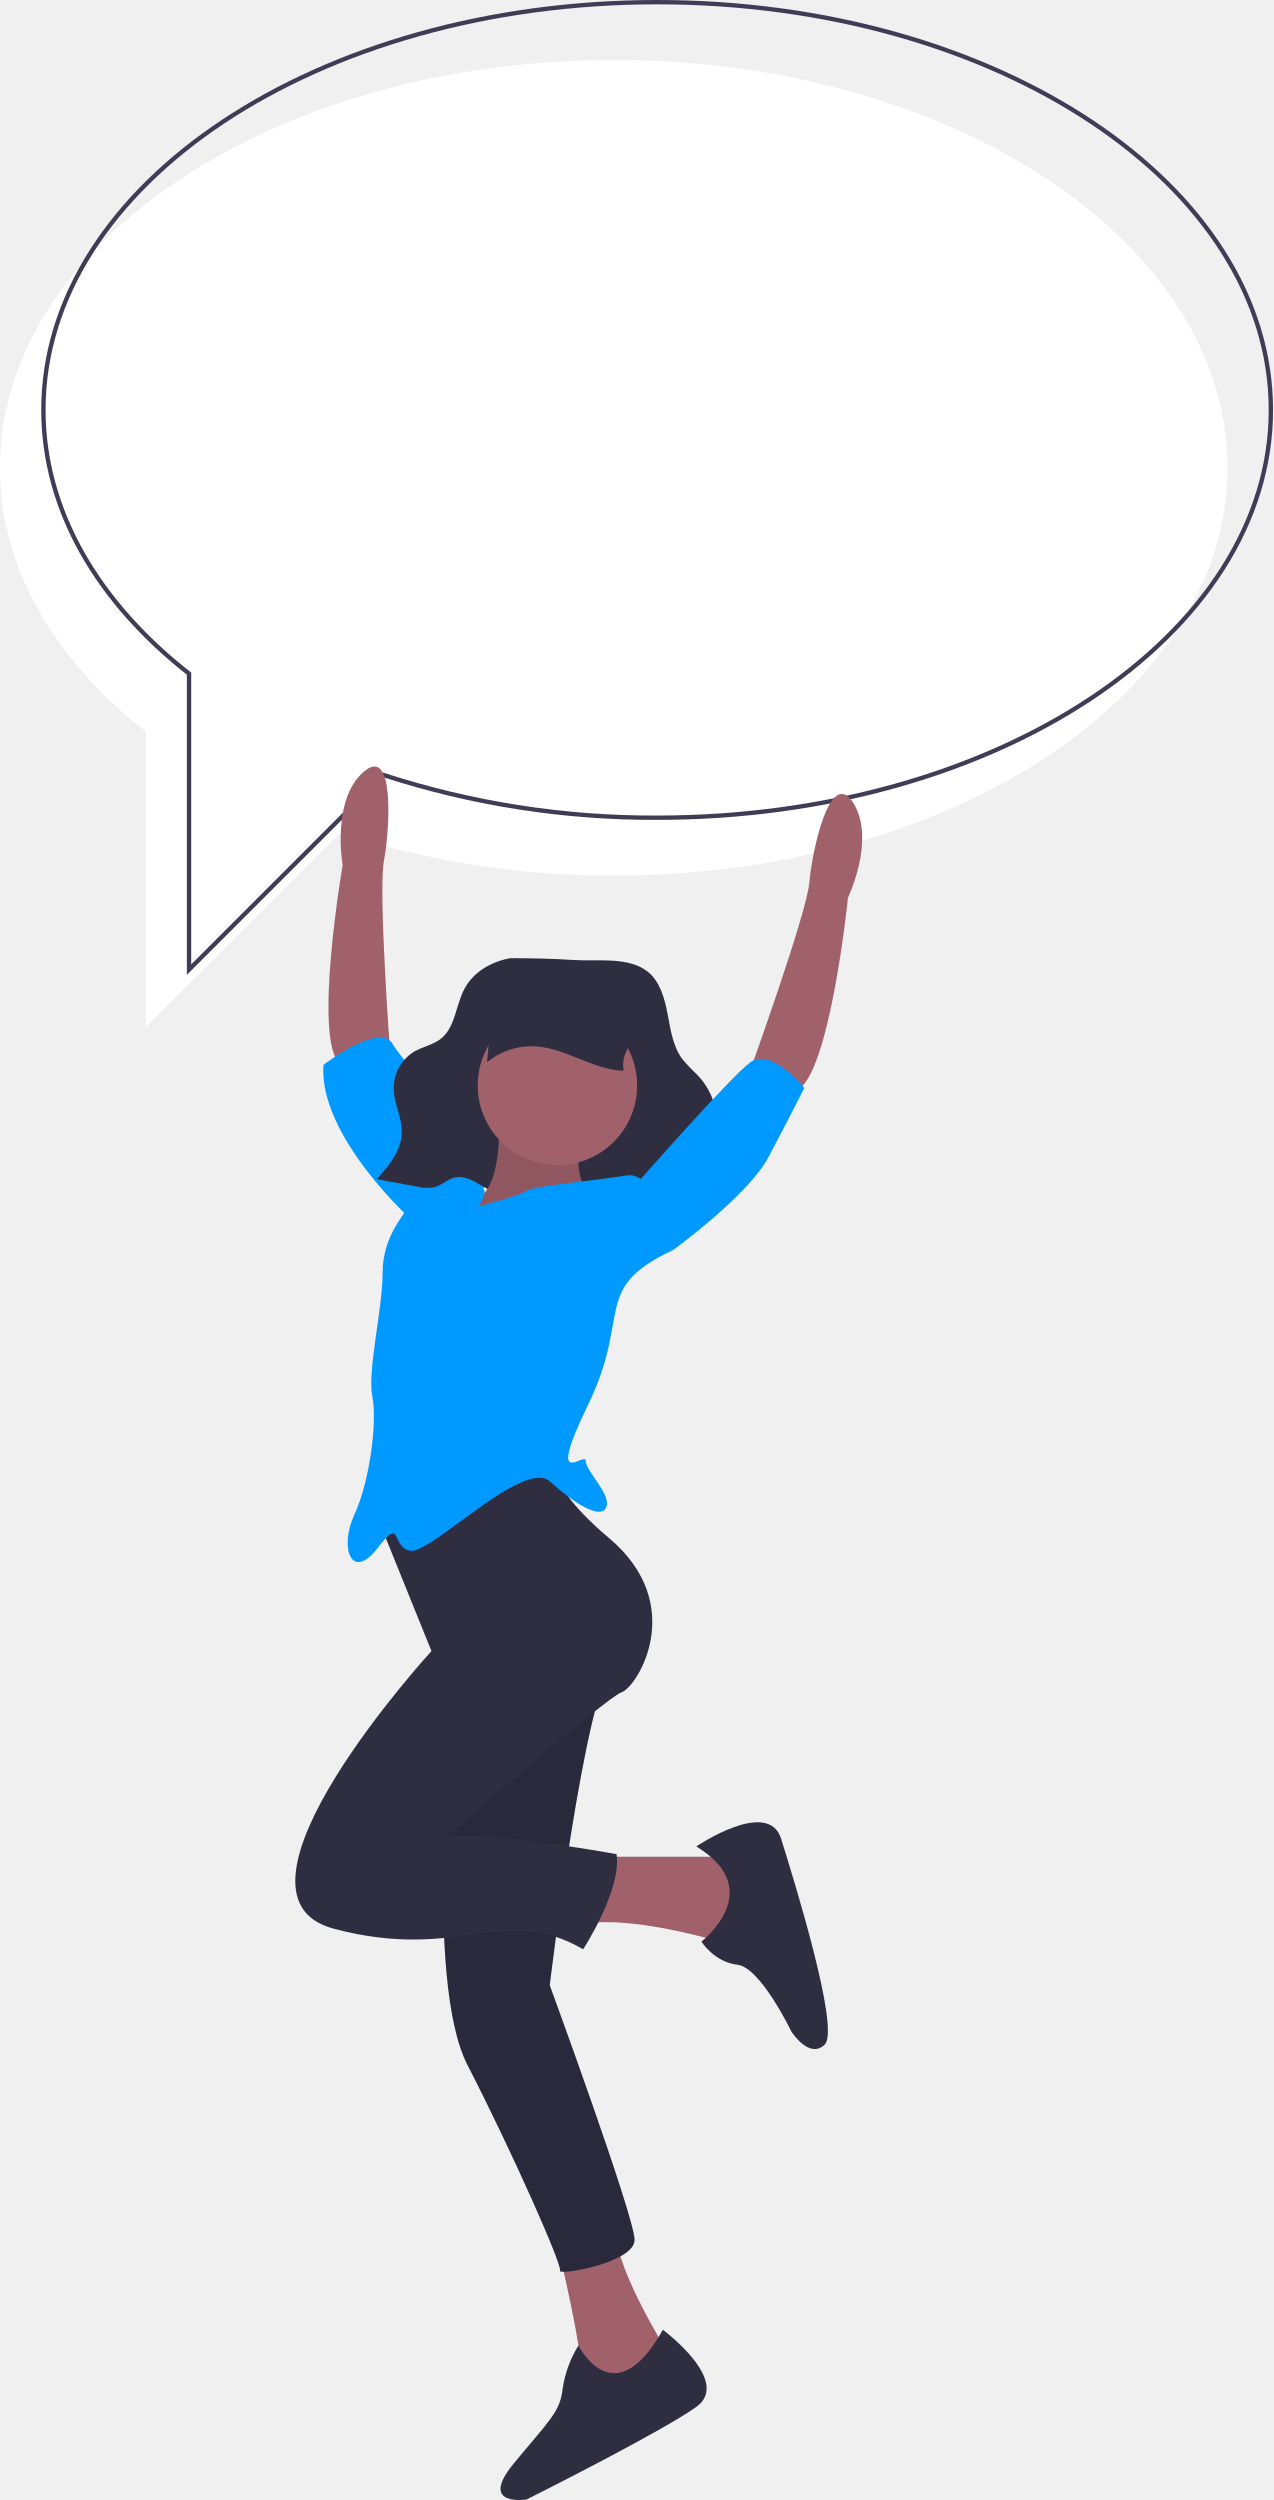
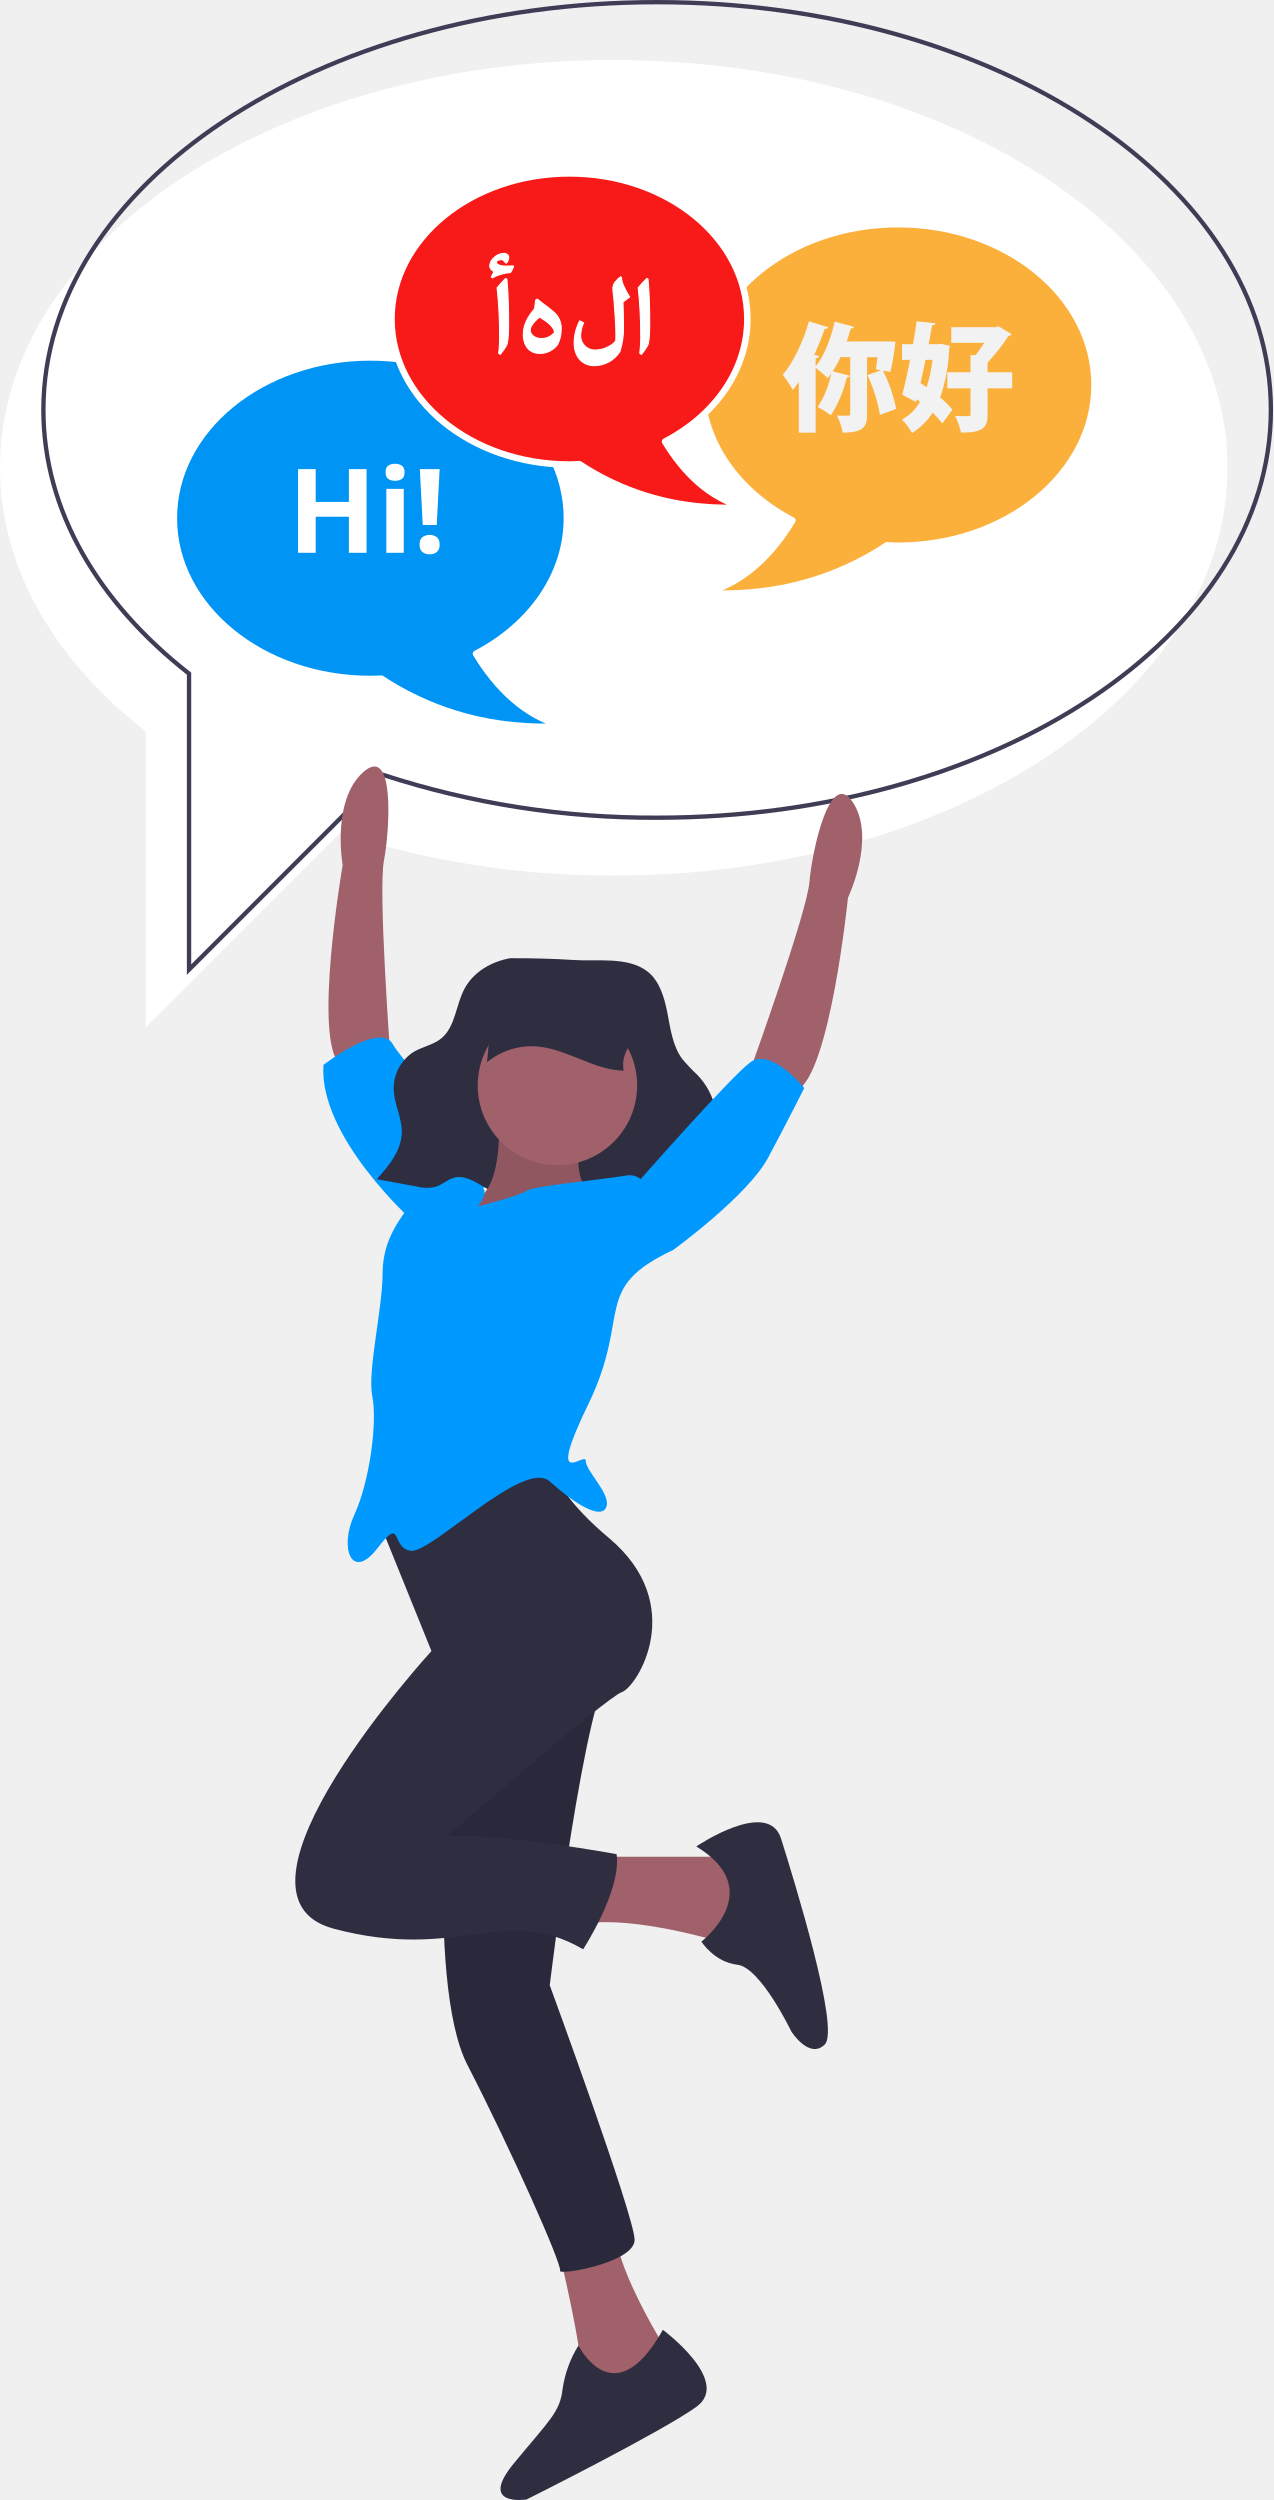
<svg xmlns="http://www.w3.org/2000/svg" width="293.181" height="575.755" viewBox="0 0 293.181 575.755">
-   <g transform="translate(-244.8)">
-     <path d="M532,78.409c-78.063,0-141.345,42.045-141.345,93.911,0,23.158,12.624,44.355,33.54,60.729v68.159L469,256.4a201.043,201.043,0,0,0,63,9.829c78.063,0,141.345-42.045,141.345-93.911S610.058,78.409,532,78.409Z" transform="translate(-145.85 -64.588)" fill="#fff" />
-     <path d="M545.5,60.409c-78.063,0-141.345,42.045-141.345,93.911,0,23.158,12.624,44.355,33.54,60.729v68.159L482.5,238.4a201.046,201.046,0,0,0,63,9.829c78.062,0,141.345-42.045,141.345-93.911S623.558,60.409,545.5,60.409Z" transform="translate(-149.359 -59.909)" fill="none" stroke="#3f3d56" stroke-miterlimit="10" stroke-width="1" />
-     <path d="M507.144,365.243s-2.843-38.289-1.5-45.292,2.6-26.937-4.764-20.384-4.745,21.42-4.745,21.42-6.984,40.466-.525,45.956S507.144,365.243,507.144,365.243Z" transform="translate(-172.423 -121.744)" fill="#a0616a" />
-     <path d="M512.027,425.041S490.119,405.5,491.3,388.923c0,0,13.026-10.066,15.987-4.737s24.479,26.118,20.825,33.19S512.027,425.041,512.027,425.041Z" transform="translate(-172.005 -143.677)" fill="#09f" />
-     <path d="M624.136,370.395s13.026-36.118,13.618-43.223,4.737-26.644,10.066-18.355-1.184,21.908-1.184,21.908-4.145,40.854-11.842,44.407S624.136,370.395,624.136,370.395Z" transform="translate(-206.55 -123.965)" fill="#a0616a" />
-     <path d="M573.734,637.564h34.934l1.776,17.763-8.289,1.776s-19.539-5.921-30.789-4.145S573.734,637.564,573.734,637.564Z" transform="translate(-191.674 -209.953)" fill="#a0616a" />
-     <path d="M607.334,632.407s16.579-11.25,19.539-1.776S640.491,674.446,636.939,678s-7.7-2.961-7.7-2.961-7.105-14.8-12.434-15.394-8.289-5.329-8.289-5.329S623.912,642.472,607.334,632.407Z" transform="translate(-202.182 -207.164)" fill="#2f2e41" />
-     <path d="M564.128,756.438s6.513,26.644,5.329,30.789S588.4,789,588.4,789l1.184-7.7s-11.842-18.947-11.842-27.236S564.128,756.438,564.128,756.438Z" transform="translate(-190.949 -239.421)" fill="#a0616a" />
-     <path d="M583.8,784.782s15.987,11.842,7.7,17.763-39.078,21.315-39.078,21.315-11.25,1.776-2.96-8.289,10.658-11.842,11.25-17.171a25.992,25.992,0,0,1,3.651-10S572.548,804.913,583.8,784.782Z" transform="translate(-186.343 -248.226)" fill="#2f2e41" />
-     <path d="M530.6,588.5s-6.513,61.578,3.552,81.117,21.907,46.183,21.315,47.368,17.171-1.776,17.171-7.105S553.1,651.26,553.1,651.26s8.289-69.275,14.8-74.012S530.6,588.5,530.6,588.5Z" transform="translate(-181.693 -194.045)" fill="#2f2e41" />
-     <path d="M530.6,588.5s-6.513,61.578,3.552,81.117,21.907,46.183,21.315,47.368,17.171-1.776,17.171-7.105S553.1,651.26,553.1,651.26s8.289-69.275,14.8-74.012S530.6,588.5,530.6,588.5Z" transform="translate(-181.693 -194.045)" opacity="0.1" />
-     <path d="M538.62,357.93c-4.232.766-8.425,3.091-10.53,7.063-1.963,3.7-2.088,8.656-5.212,11.316-1.865,1.588-4.4,1.955-6.478,3.2a9.977,9.977,0,0,0-4.589,8.886c.167,3.267,1.89,6.31,1.853,9.581-.048,4.253-2.988,7.764-5.754,10.842l9.173,1.7a9.131,9.131,0,0,0,4.244.113c1.584-.469,2.871-1.774,4.473-2.172,2.3-.57,4.569.827,6.619,2.066a143.412,143.412,0,0,0,18.32,8.843c1.833.78,3.912,1.561,5.721.719,1.461-.68,2.37-2.268,3.744-3.128,2.461-1.539,5.551-.381,8.317.379a27.493,27.493,0,0,0,18.784-1.6c-1.267-1.48-2.927-2.515-4.293-3.893s-2.47-3.329-2.109-5.292c.368-2,2.088-3.337,3.261-4.953a11.637,11.637,0,0,0,1.771-8.824,16.1,16.1,0,0,0-4.224-7.993,42.229,42.229,0,0,1-3.455-3.643c-2.158-2.914-2.692-6.772-3.383-10.405s-1.78-7.5-4.583-9.712c-4.464-3.524-11.714-2.323-16.933-2.673C548.381,358.023,543.584,357.93,538.62,357.93Z" transform="translate(-176.334 -137.256)" fill="#2f2e41" />
-     <path d="M502.657,528.256l11.25,27.828s-51.512,56.249-22.5,63.946,39.078-5.921,57.433,4.737c0,0,8.881-13.618,7.7-21.907,0,0-25.46-4.737-39.078-4.145,0,0,36.71-31.973,40.262-33.157s15.395-20.131-2.96-35.526-13.618-23.684-13.618-23.684Z" transform="translate(-169.74 -175.841)" fill="#2f2e41" />
-     <path d="M543.284,405.093s1.776,18.355-5.921,20.723,30.2,1.776,30.2,1.776-8.881-5.329-4.737-16.579S543.284,405.093,543.284,405.093Z" transform="translate(-183.723 -149.189)" fill="#a0616a" />
-     <path d="M543.284,405.093s1.776,18.355-5.921,20.723,30.2,1.776,30.2,1.776-8.881-5.329-4.737-16.579S543.284,405.093,543.284,405.093Z" transform="translate(-183.723 -149.189)" opacity="0.1" />
-     <path d="M573.8,442.69s-3.553-18.355-10.658-17.171-21.315,2.368-23.092,3.553-11.25,3.611-11.25,3.611,3.553-4.2,0-4.8-14.8,2.368-15.987,4.737-5.921,7.105-5.921,15.394-3.553,22.5-2.368,28.421-.592,19.539-4.145,27.236-.592,15.394,5.329,7.7,2.961,0,7.7.592,26.052-21.315,31.973-15.986,11.842,8.881,13.026,5.921-4.737-8.289-4.737-10.658-9.473,7.7.592-13.026S554.855,451.572,573.8,442.69Z" transform="translate(-173.978 -154.813)" fill="#09f" />
-     <path d="M592.484,432.093l4.737,1.184s17.171-12.434,21.907-21.315,8.289-15.987,8.289-15.987-7.7-9.474-12.434-5.921-26.052,27.828-26.052,27.828Z" transform="translate(-197.398 -145.4)" fill="#09f" />
-     <circle cx="18.355" cy="18.355" r="18.355" transform="translate(354.824 231.628)" fill="#a0616a" />
-     <path d="M542.187,385.2a16.121,16.121,0,0,1,11.211-3.687c7.036.433,13.229,5.447,20.277,5.6a7.267,7.267,0,0,1,.606-4.492c.546-1.12,1.409-2.205,1.293-3.446a4.2,4.2,0,0,0-1.52-2.49,23.791,23.791,0,0,0-15.314-6.1c-3.76-.164-10.937-.075-13.853,2.772C542.391,375.8,542.681,382.042,542.187,385.2Z" transform="translate(-185.245 -140.534)" fill="#2f2e41" />
+   <g id="Group_67" data-name="Group 67" transform="translate(-1445.966 -990.066)">
+     <g id="begin_chat" transform="translate(1201.166 990.066)">
+       <path id="Path_1" data-name="Path 1" d="M532,78.409c-78.063,0-141.345,42.045-141.345,93.911,0,23.158,12.624,44.355,33.54,60.729v68.159L469,256.4a201.043,201.043,0,0,0,63,9.829c78.063,0,141.345-42.045,141.345-93.911S610.058,78.409,532,78.409Z" transform="translate(-145.85 -64.588)" fill="#fff" />
+       <path id="Path_58" data-name="Path 58" d="M545.5,60.409c-78.063,0-141.345,42.045-141.345,93.911,0,23.158,12.624,44.355,33.54,60.729v68.159L482.5,238.4a201.046,201.046,0,0,0,63,9.829c78.062,0,141.345-42.045,141.345-93.911S623.558,60.409,545.5,60.409Z" transform="translate(-149.359 -59.909)" fill="none" stroke="#3f3d56" stroke-miterlimit="10" stroke-width="1" />
+       <path id="Path_59" data-name="Path 59" d="M507.144,365.243s-2.843-38.289-1.5-45.292,2.6-26.937-4.764-20.384-4.745,21.42-4.745,21.42-6.984,40.466-.525,45.956S507.144,365.243,507.144,365.243Z" transform="translate(-172.423 -121.744)" fill="#a0616a" />
+       <path id="Path_60" data-name="Path 60" d="M512.027,425.041S490.119,405.5,491.3,388.923c0,0,13.026-10.066,15.987-4.737s24.479,26.118,20.825,33.19S512.027,425.041,512.027,425.041Z" transform="translate(-172.005 -143.677)" fill="#09f" />
+       <path id="Path_61" data-name="Path 61" d="M624.136,370.395s13.026-36.118,13.618-43.223,4.737-26.644,10.066-18.355-1.184,21.908-1.184,21.908-4.145,40.854-11.842,44.407S624.136,370.395,624.136,370.395Z" transform="translate(-206.55 -123.965)" fill="#a0616a" />
+       <path id="Path_62" data-name="Path 62" d="M573.734,637.564h34.934l1.776,17.763-8.289,1.776s-19.539-5.921-30.789-4.145S573.734,637.564,573.734,637.564Z" transform="translate(-191.674 -209.953)" fill="#a0616a" />
+       <path id="Path_63" data-name="Path 63" d="M607.334,632.407s16.579-11.25,19.539-1.776S640.491,674.446,636.939,678s-7.7-2.961-7.7-2.961-7.105-14.8-12.434-15.394-8.289-5.329-8.289-5.329S623.912,642.472,607.334,632.407Z" transform="translate(-202.182 -207.164)" fill="#2f2e41" />
+       <path id="Path_64" data-name="Path 64" d="M564.128,756.438s6.513,26.644,5.329,30.789S588.4,789,588.4,789l1.184-7.7s-11.842-18.947-11.842-27.236S564.128,756.438,564.128,756.438Z" transform="translate(-190.949 -239.421)" fill="#a0616a" />
+       <path id="Path_65" data-name="Path 65" d="M583.8,784.782s15.987,11.842,7.7,17.763-39.078,21.315-39.078,21.315-11.25,1.776-2.96-8.289,10.658-11.842,11.25-17.171a25.992,25.992,0,0,1,3.651-10S572.548,804.913,583.8,784.782Z" transform="translate(-186.343 -248.226)" fill="#2f2e41" />
+       <path id="Path_66" data-name="Path 66" d="M530.6,588.5s-6.513,61.578,3.552,81.117,21.907,46.183,21.315,47.368,17.171-1.776,17.171-7.105S553.1,651.26,553.1,651.26s8.289-69.275,14.8-74.012S530.6,588.5,530.6,588.5Z" transform="translate(-181.693 -194.045)" fill="#2f2e41" />
+       <path id="Path_67" data-name="Path 67" d="M530.6,588.5s-6.513,61.578,3.552,81.117,21.907,46.183,21.315,47.368,17.171-1.776,17.171-7.105S553.1,651.26,553.1,651.26s8.289-69.275,14.8-74.012S530.6,588.5,530.6,588.5Z" transform="translate(-181.693 -194.045)" opacity="0.1" />
+       <path id="Path_68" data-name="Path 68" d="M538.62,357.93c-4.232.766-8.425,3.091-10.53,7.063-1.963,3.7-2.088,8.656-5.212,11.316-1.865,1.588-4.4,1.955-6.478,3.2a9.977,9.977,0,0,0-4.589,8.886c.167,3.267,1.89,6.31,1.853,9.581-.048,4.253-2.988,7.764-5.754,10.842l9.173,1.7a9.131,9.131,0,0,0,4.244.113c1.584-.469,2.871-1.774,4.473-2.172,2.3-.57,4.569.827,6.619,2.066a143.412,143.412,0,0,0,18.32,8.843c1.833.78,3.912,1.561,5.721.719,1.461-.68,2.37-2.268,3.744-3.128,2.461-1.539,5.551-.381,8.317.379a27.493,27.493,0,0,0,18.784-1.6c-1.267-1.48-2.927-2.515-4.293-3.893s-2.47-3.329-2.109-5.292c.368-2,2.088-3.337,3.261-4.953a11.637,11.637,0,0,0,1.771-8.824,16.1,16.1,0,0,0-4.224-7.993,42.229,42.229,0,0,1-3.455-3.643c-2.158-2.914-2.692-6.772-3.383-10.405s-1.78-7.5-4.583-9.712c-4.464-3.524-11.714-2.323-16.933-2.673C548.381,358.023,543.584,357.93,538.62,357.93Z" transform="translate(-176.334 -137.256)" fill="#2f2e41" />
+       <path id="Path_69" data-name="Path 69" d="M502.657,528.256l11.25,27.828s-51.512,56.249-22.5,63.946,39.078-5.921,57.433,4.737c0,0,8.881-13.618,7.7-21.907,0,0-25.46-4.737-39.078-4.145,0,0,36.71-31.973,40.262-33.157s15.395-20.131-2.96-35.526-13.618-23.684-13.618-23.684Z" transform="translate(-169.74 -175.841)" fill="#2f2e41" />
+       <path id="Path_70" data-name="Path 70" d="M543.284,405.093s1.776,18.355-5.921,20.723,30.2,1.776,30.2,1.776-8.881-5.329-4.737-16.579S543.284,405.093,543.284,405.093Z" transform="translate(-183.723 -149.189)" fill="#a0616a" />
+       <path id="Path_71" data-name="Path 71" d="M543.284,405.093s1.776,18.355-5.921,20.723,30.2,1.776,30.2,1.776-8.881-5.329-4.737-16.579S543.284,405.093,543.284,405.093Z" transform="translate(-183.723 -149.189)" opacity="0.1" />
+       <path id="Path_72" data-name="Path 72" d="M573.8,442.69s-3.553-18.355-10.658-17.171-21.315,2.368-23.092,3.553-11.25,3.611-11.25,3.611,3.553-4.2,0-4.8-14.8,2.368-15.987,4.737-5.921,7.105-5.921,15.394-3.553,22.5-2.368,28.421-.592,19.539-4.145,27.236-.592,15.394,5.329,7.7,2.961,0,7.7.592,26.052-21.315,31.973-15.986,11.842,8.881,13.026,5.921-4.737-8.289-4.737-10.658-9.473,7.7.592-13.026S554.855,451.572,573.8,442.69Z" transform="translate(-173.978 -154.813)" fill="#09f" />
+       <path id="Path_73" data-name="Path 73" d="M592.484,432.093l4.737,1.184s17.171-12.434,21.907-21.315,8.289-15.987,8.289-15.987-7.7-9.474-12.434-5.921-26.052,27.828-26.052,27.828Z" transform="translate(-197.398 -145.4)" fill="#09f" />
+       <circle id="Ellipse_1" data-name="Ellipse 1" cx="18.355" cy="18.355" r="18.355" transform="translate(354.824 231.628)" fill="#a0616a" />
+       <path id="Path_74" data-name="Path 74" d="M542.187,385.2a16.121,16.121,0,0,1,11.211-3.687c7.036.433,13.229,5.447,20.277,5.6a7.267,7.267,0,0,1,.606-4.492c.546-1.12,1.409-2.205,1.293-3.446a4.2,4.2,0,0,0-1.52-2.49,23.791,23.791,0,0,0-15.314-6.1c-3.76-.164-10.937-.075-13.853,2.772C542.391,375.8,542.681,382.042,542.187,385.2Z" transform="translate(-185.245 -140.534)" fill="#2f2e41" />
+     </g>
+     <g id="Group_44" data-name="Group 44" transform="translate(660.85 766.137)">
+       <path id="Path_419" data-name="Path 419" d="M894.738,343.123c12.585-6.579,20.935-18.1,20.935-31.221,0-20.45-20.265-37.03-45.261-37.03S825.15,291.452,825.15,311.9s20.265,37.034,45.261,37.034c.855,0,1.705-.027,2.552-.066a66.47,66.47,0,0,0,30.971,10.772,71.064,71.064,0,0,0,11.06.185C905.913,357.517,899.376,350.749,894.738,343.123Z" transform="translate(0 31.37)" fill="#0095f5" stroke="#fff" stroke-linecap="round" stroke-linejoin="round" stroke-width="1.5" />
+       <path id="Path_420" data-name="Path 420" d="M901.977,266.9c-25,0-45.261,16.581-45.261,37.03,0,13.12,8.365,24.623,20.946,31.2-4.639,7.638-11.176,14.413-20.269,16.727a71.533,71.533,0,0,0,11.06-.185,66.478,66.478,0,0,0,30.99-10.814c.843.039,1.678.1,2.533.1,25,0,45.261-16.577,45.261-37.031S926.973,266.9,901.977,266.9Z" transform="translate(89.954 8.657)" fill="#fbb03b" stroke="#fff" stroke-linecap="round" stroke-linejoin="round" stroke-width="1.5" />
+       <g id="Group_42" data-name="Group 42" transform="translate(965.387 297.933)">
+         <path id="Path_421" data-name="Path 421" d="M887.517,277.406a47.9,47.9,0,0,1-1.159,6.956l-1.7-.3a35.822,35.822,0,0,1,3.049,8.816l-3.75,1.374a35.376,35.376,0,0,0-2.883-9.166l3.13-1.1-1.163-.219c.081-.755.215-1.752.323-2.8h-2.372v13.1c0,2.56-.431,4.288-5.609,4.288a14.127,14.127,0,0,0-1.321-3.938c1.051.027,2.183.027,2.56.027.35,0,.485-.081.485-.431V280.963h-2.237a23.53,23.53,0,0,1-1.779,3.265l3.962,1.024c-.081.243-.35.377-.728.377a28.247,28.247,0,0,1-3.665,8.735,21.786,21.786,0,0,0-3.045-1.913,21.421,21.421,0,0,0,3.1-7.634h-.027c-.242.354-.485.678-.754,1a25.469,25.469,0,0,0-2.78-2.375v14.914h-3.881V286.707c-.462.647-.916,1.24-1.374,1.805a31.493,31.493,0,0,0-2.322-3.5c2.371-2.7,4.693-7.63,6.04-12.3l4.45,1.374c-.108.27-.4.4-.839.377-.7,2-1.509,4.019-2.4,5.959l1.132.27c-.054.3-.3.512-.808.566v1.832c1.94-2.371,3.534-6.414,4.369-10.3l4.5,1.186c-.081.243-.354.4-.785.377-.269,1-.566,1.994-.916,2.991h9.089Z" transform="translate(-861.578 -272.713)" fill="#f2f2f2" />
+         <path id="Path_422" data-name="Path 422" d="M877.716,277.891l2.052.458a3.724,3.724,0,0,1-.189.647,38.378,38.378,0,0,1-2.075,11.268,18.549,18.549,0,0,1,2.829,2.807l-2.344,3.153a21.748,21.748,0,0,0-2.213-2.479,15.135,15.135,0,0,1-4.747,4.693,13.69,13.69,0,0,0-2.317-3.1,10.612,10.612,0,0,0,4.154-4.1l-.754-.589-.162.647-3.184-1.675c.593-2.183,1.217-5.043,1.805-8.034h-1.859v-3.611h2.537c.323-1.809.593-3.615.835-5.259l4.339.431c-.023.3-.266.458-.781.512l-.781,4.316h2.21Zm-3.584,3.692c-.377,1.806-.755,3.615-1.159,5.34.458.3.943.62,1.4.97a29.848,29.848,0,0,0,1.347-6.31Zm19.953,2.86v3.692h-5.663v6.013c0,2.722-.647,4.262-6.121,4.181a16.288,16.288,0,0,0-1.375-3.83c.863.027,1.833.054,2.452.054.916,0,1.109,0,1.109-.458v-5.959h-5.34v-3.692h5.34v-3.965l1.1.054a21.881,21.881,0,0,0,2.048-2.883h-7.576V274.06h10.218l.646-.216,3.049,1.833a1.209,1.209,0,0,1-.755.431,47.047,47.047,0,0,1-4.8,6.121v2.214Z" transform="translate(-841.251 -272.713)" fill="#f2f2f2" />
+       </g>
+       <path id="Path_423" data-name="Path 423" d="M901.172,325.632c11.384-5.956,18.952-16.365,18.952-28.242,0-18.517-18.344-33.527-40.976-33.527s-40.976,15.01-40.976,33.527,18.344,33.523,40.976,33.523c.774,0,1.532-.058,2.294-.092a60.186,60.186,0,0,0,28.057,9.79,64.745,64.745,0,0,0,10.013.166C911.281,338.682,905.372,332.546,901.172,325.632Z" transform="translate(37.106 0)" fill="#f71a19" stroke="#fff" stroke-linecap="round" stroke-linejoin="round" stroke-width="1.5" />
+       <g id="Group_43" data-name="Group 43" transform="translate(897.894 282.276)">
+         <path id="Path_424" data-name="Path 424" d="M847.719,270.844l-.458-.508a.7.7,0,0,0-.573-.239c-.677.019-1.135.339-1.135.593,0,.443.781.9,2.217.9.628,0,1.116-.015,1.709-.05l.069.154a10.4,10.4,0,0,1-.7,1.367,10.777,10.777,0,0,0-4.227,1.22l-.2-.2c.2-.439.423-.862.658-1.267a1.445,1.445,0,0,1-1.032-1.355,2.893,2.893,0,0,1,1.086-1.913,3.266,3.266,0,0,1,2.1-.893c.728,0,1.2.37,1.2.947a2.312,2.312,0,0,1-.493,1.251Zm-1.605,20.808a29.452,29.452,0,0,0,.219-4.077,99.841,99.841,0,0,0-.578-10.995,28.6,28.6,0,0,1,1.963-2.152l.289.154c.339,3.653.389,7.072.389,10.352,0,2.656-.154,4.435-.524,5.008a12.048,12.048,0,0,1-1.39,1.979Z" transform="translate(-844.046 -268.646)" fill="#fff" stroke="#fff" stroke-miterlimit="10" stroke-width="0.25" />
+         <path id="Path_425" data-name="Path 425" d="M848.912,271.622l.358-.239c1.182.982,2.518,1.844,3.653,2.86a4.848,4.848,0,0,1,1.859,4.062,7.583,7.583,0,0,1-.828,3.553,5.075,5.075,0,0,1-4.027,2.044c-3.384,0-3.873-3.1-3.873-4.246,0-2.468,1.066-4.177,2.6-6.056Zm-1.266,6.9c0,1.013,1.032,1.944,2.552,1.944a3.772,3.772,0,0,0,3.064-1.421c-.135-1.116-1.286-2.283-3.5-3.534C848.269,276.815,847.645,277.8,847.645,278.524Z" transform="translate(-838.321 -260.846)" fill="#fff" stroke="#fff" stroke-miterlimit="10" stroke-width="0.25" />
+         <path id="Path_426" data-name="Path 426" d="M859.995,270.186c0,1.116.643,2.487,1.863,4.516l-1.524,1.151c.085,1.809.119,3.7.119,5.7a17.423,17.423,0,0,1-.812,5.7,6.99,6.99,0,0,1-5.886,3.265c-2.845,0-4.655-2.117-4.655-5.228a11.224,11.224,0,0,1,1.271-5.093l.9.439a8,8,0,0,0-.678,2.826,3.29,3.29,0,0,0,3.569,3.453,5.939,5.939,0,0,0,2.641-.693,4.843,4.843,0,0,0,1.875-1.405c.035-.423.035-.982.035-1.675,0-1.744-.235-5.347-.473-8.1-.066-.847-.219-1.49-.219-2.148a2.466,2.466,0,0,1,.458-1.574,6.85,6.85,0,0,1,1.317-1.271Z" transform="translate(-829.644 -264.654)" fill="#fff" stroke="#fff" stroke-miterlimit="10" stroke-width="0.25" />
+         <path id="Path_427" data-name="Path 427" d="M853.286,287.372a28.765,28.765,0,0,0,.223-4.077,99.9,99.9,0,0,0-.577-10.995,28.449,28.449,0,0,1,1.963-2.152l.289.154c.335,3.653.389,7.072.389,10.352,0,2.656-.154,4.435-.527,5.008a11.783,11.783,0,0,1-1.386,1.979Z" transform="translate(-818.724 -264.366)" fill="#fff" stroke="#fff" stroke-miterlimit="10" stroke-width="0.25" />
+       </g>
+       <text id="Hi_" data-name="Hi!" transform="translate(851.321 351.245)" fill="#fff" font-size="27" font-family="SegoeUI-Bold, Segoe UI" font-weight="700">
+         <tspan x="0" y="0">Hi!</tspan>
+       </text>
+     </g>
  </g>
</svg>
